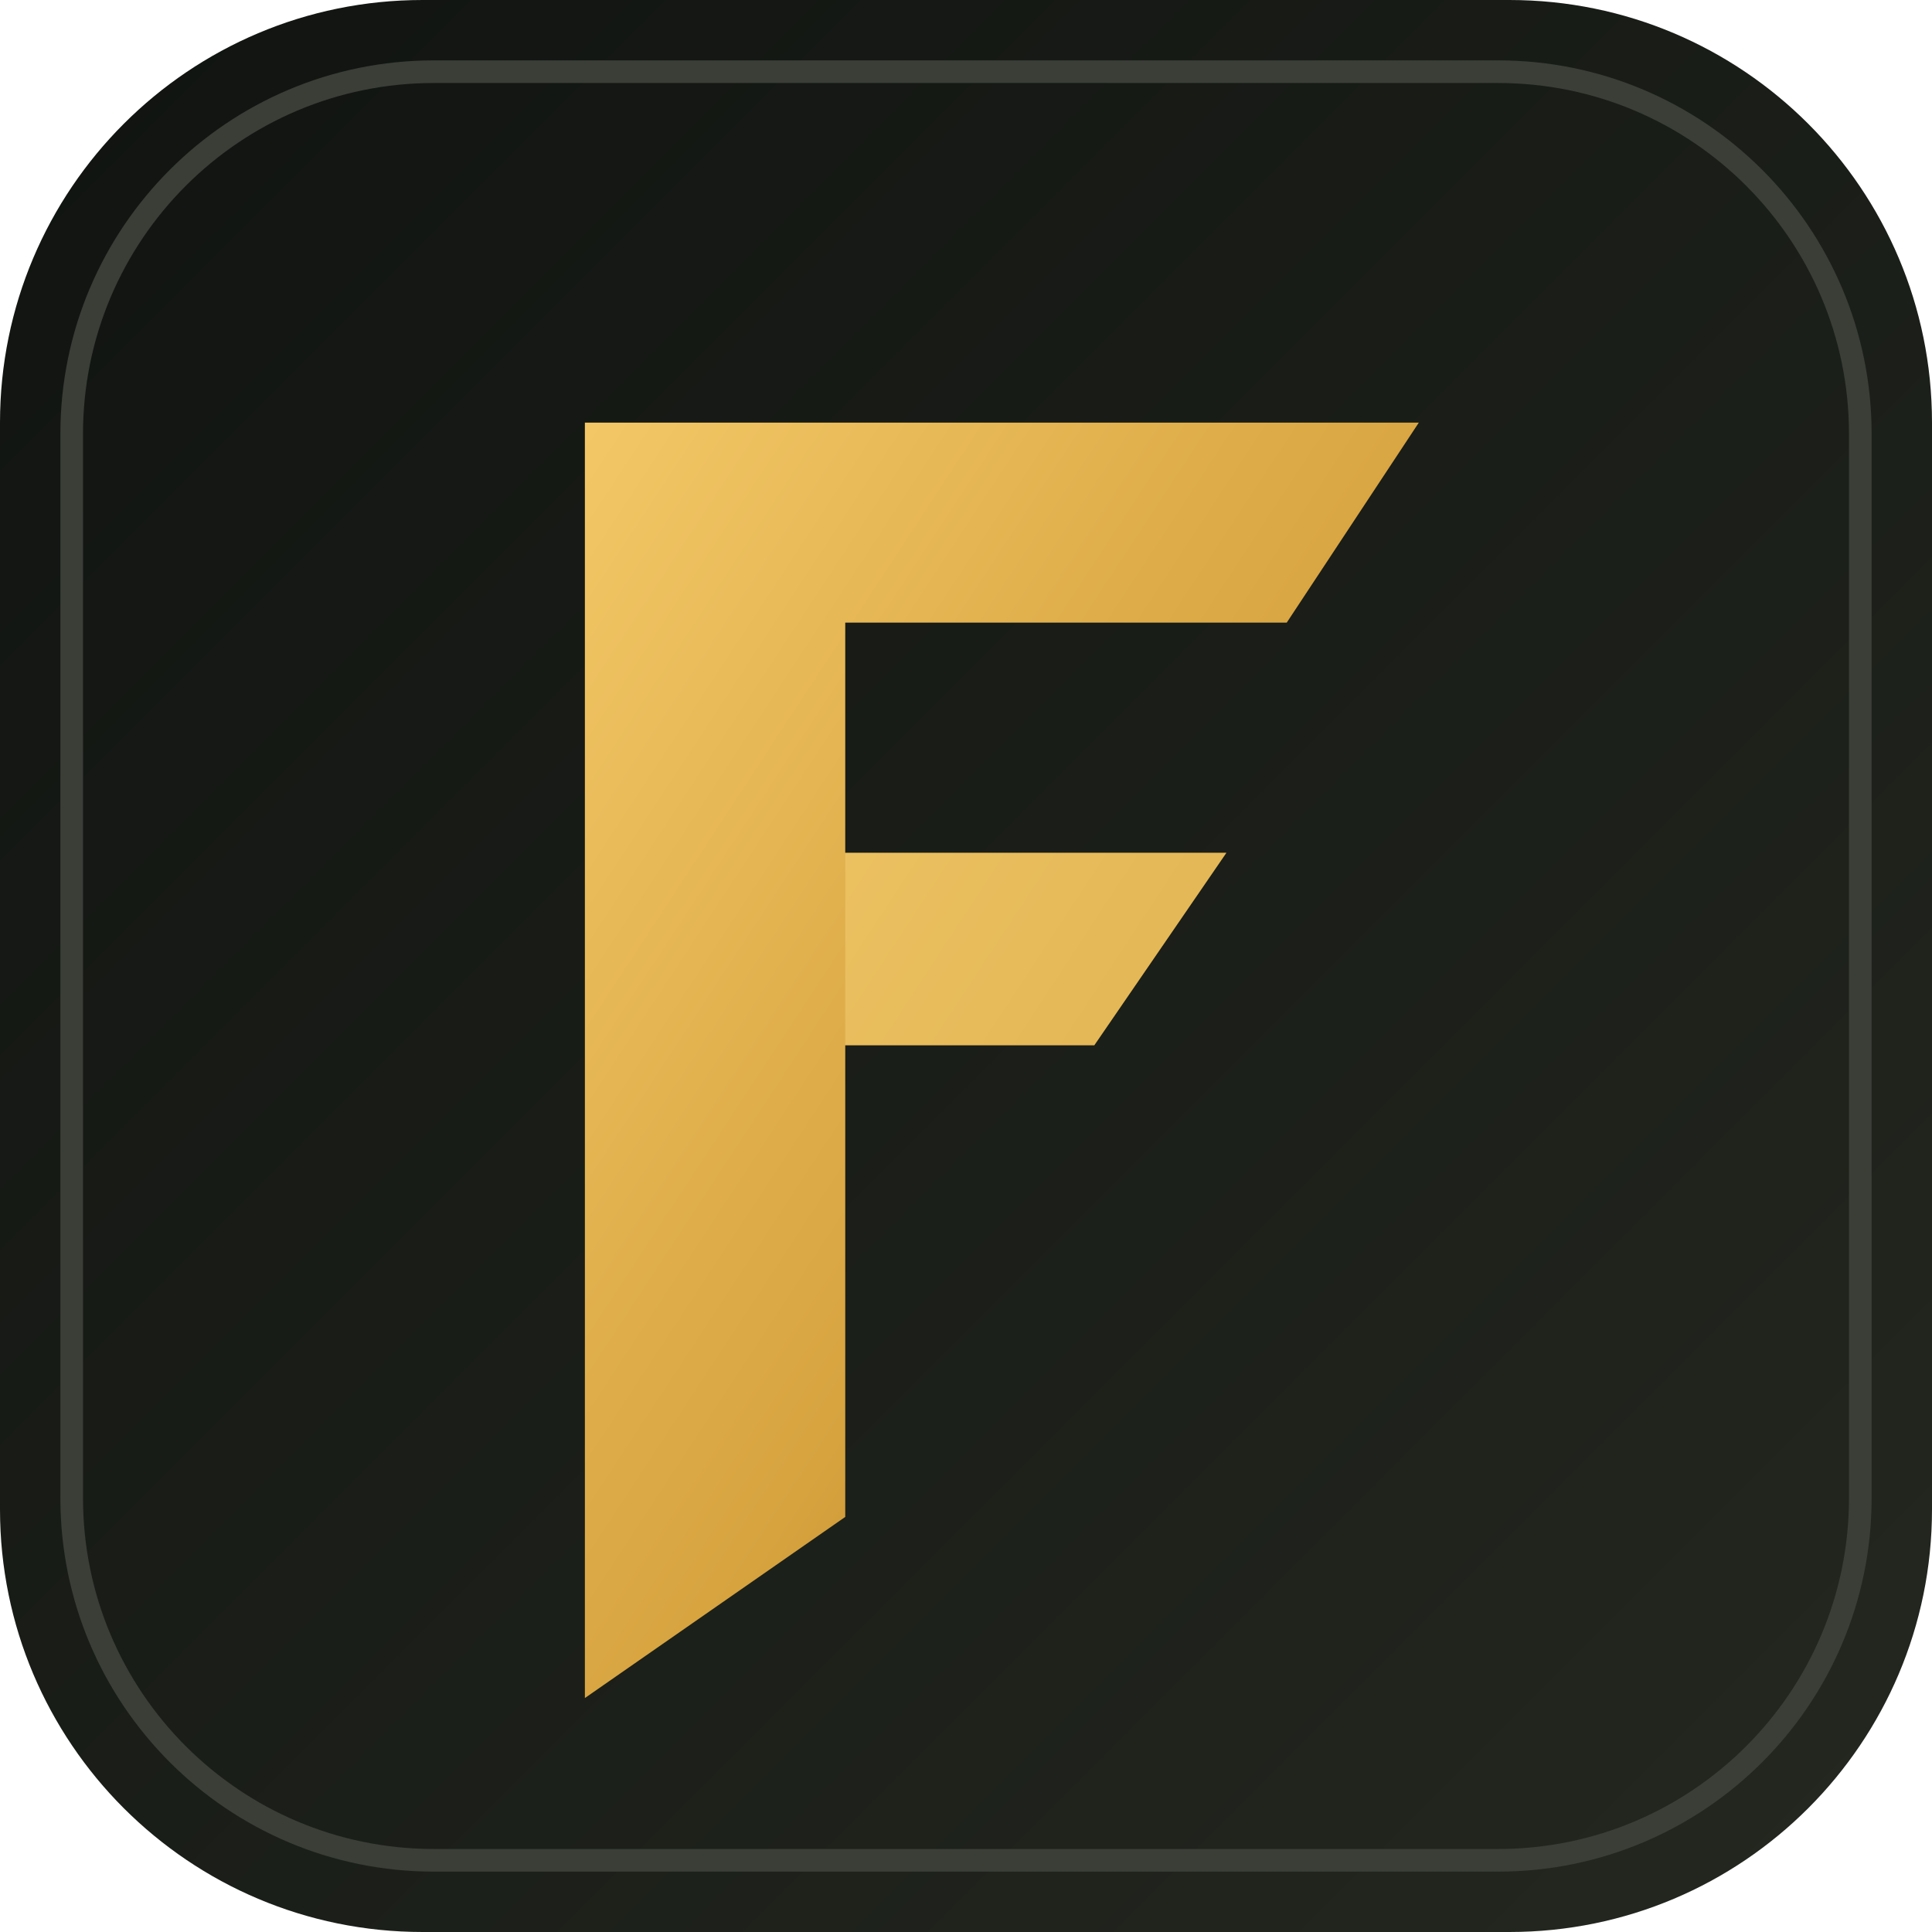
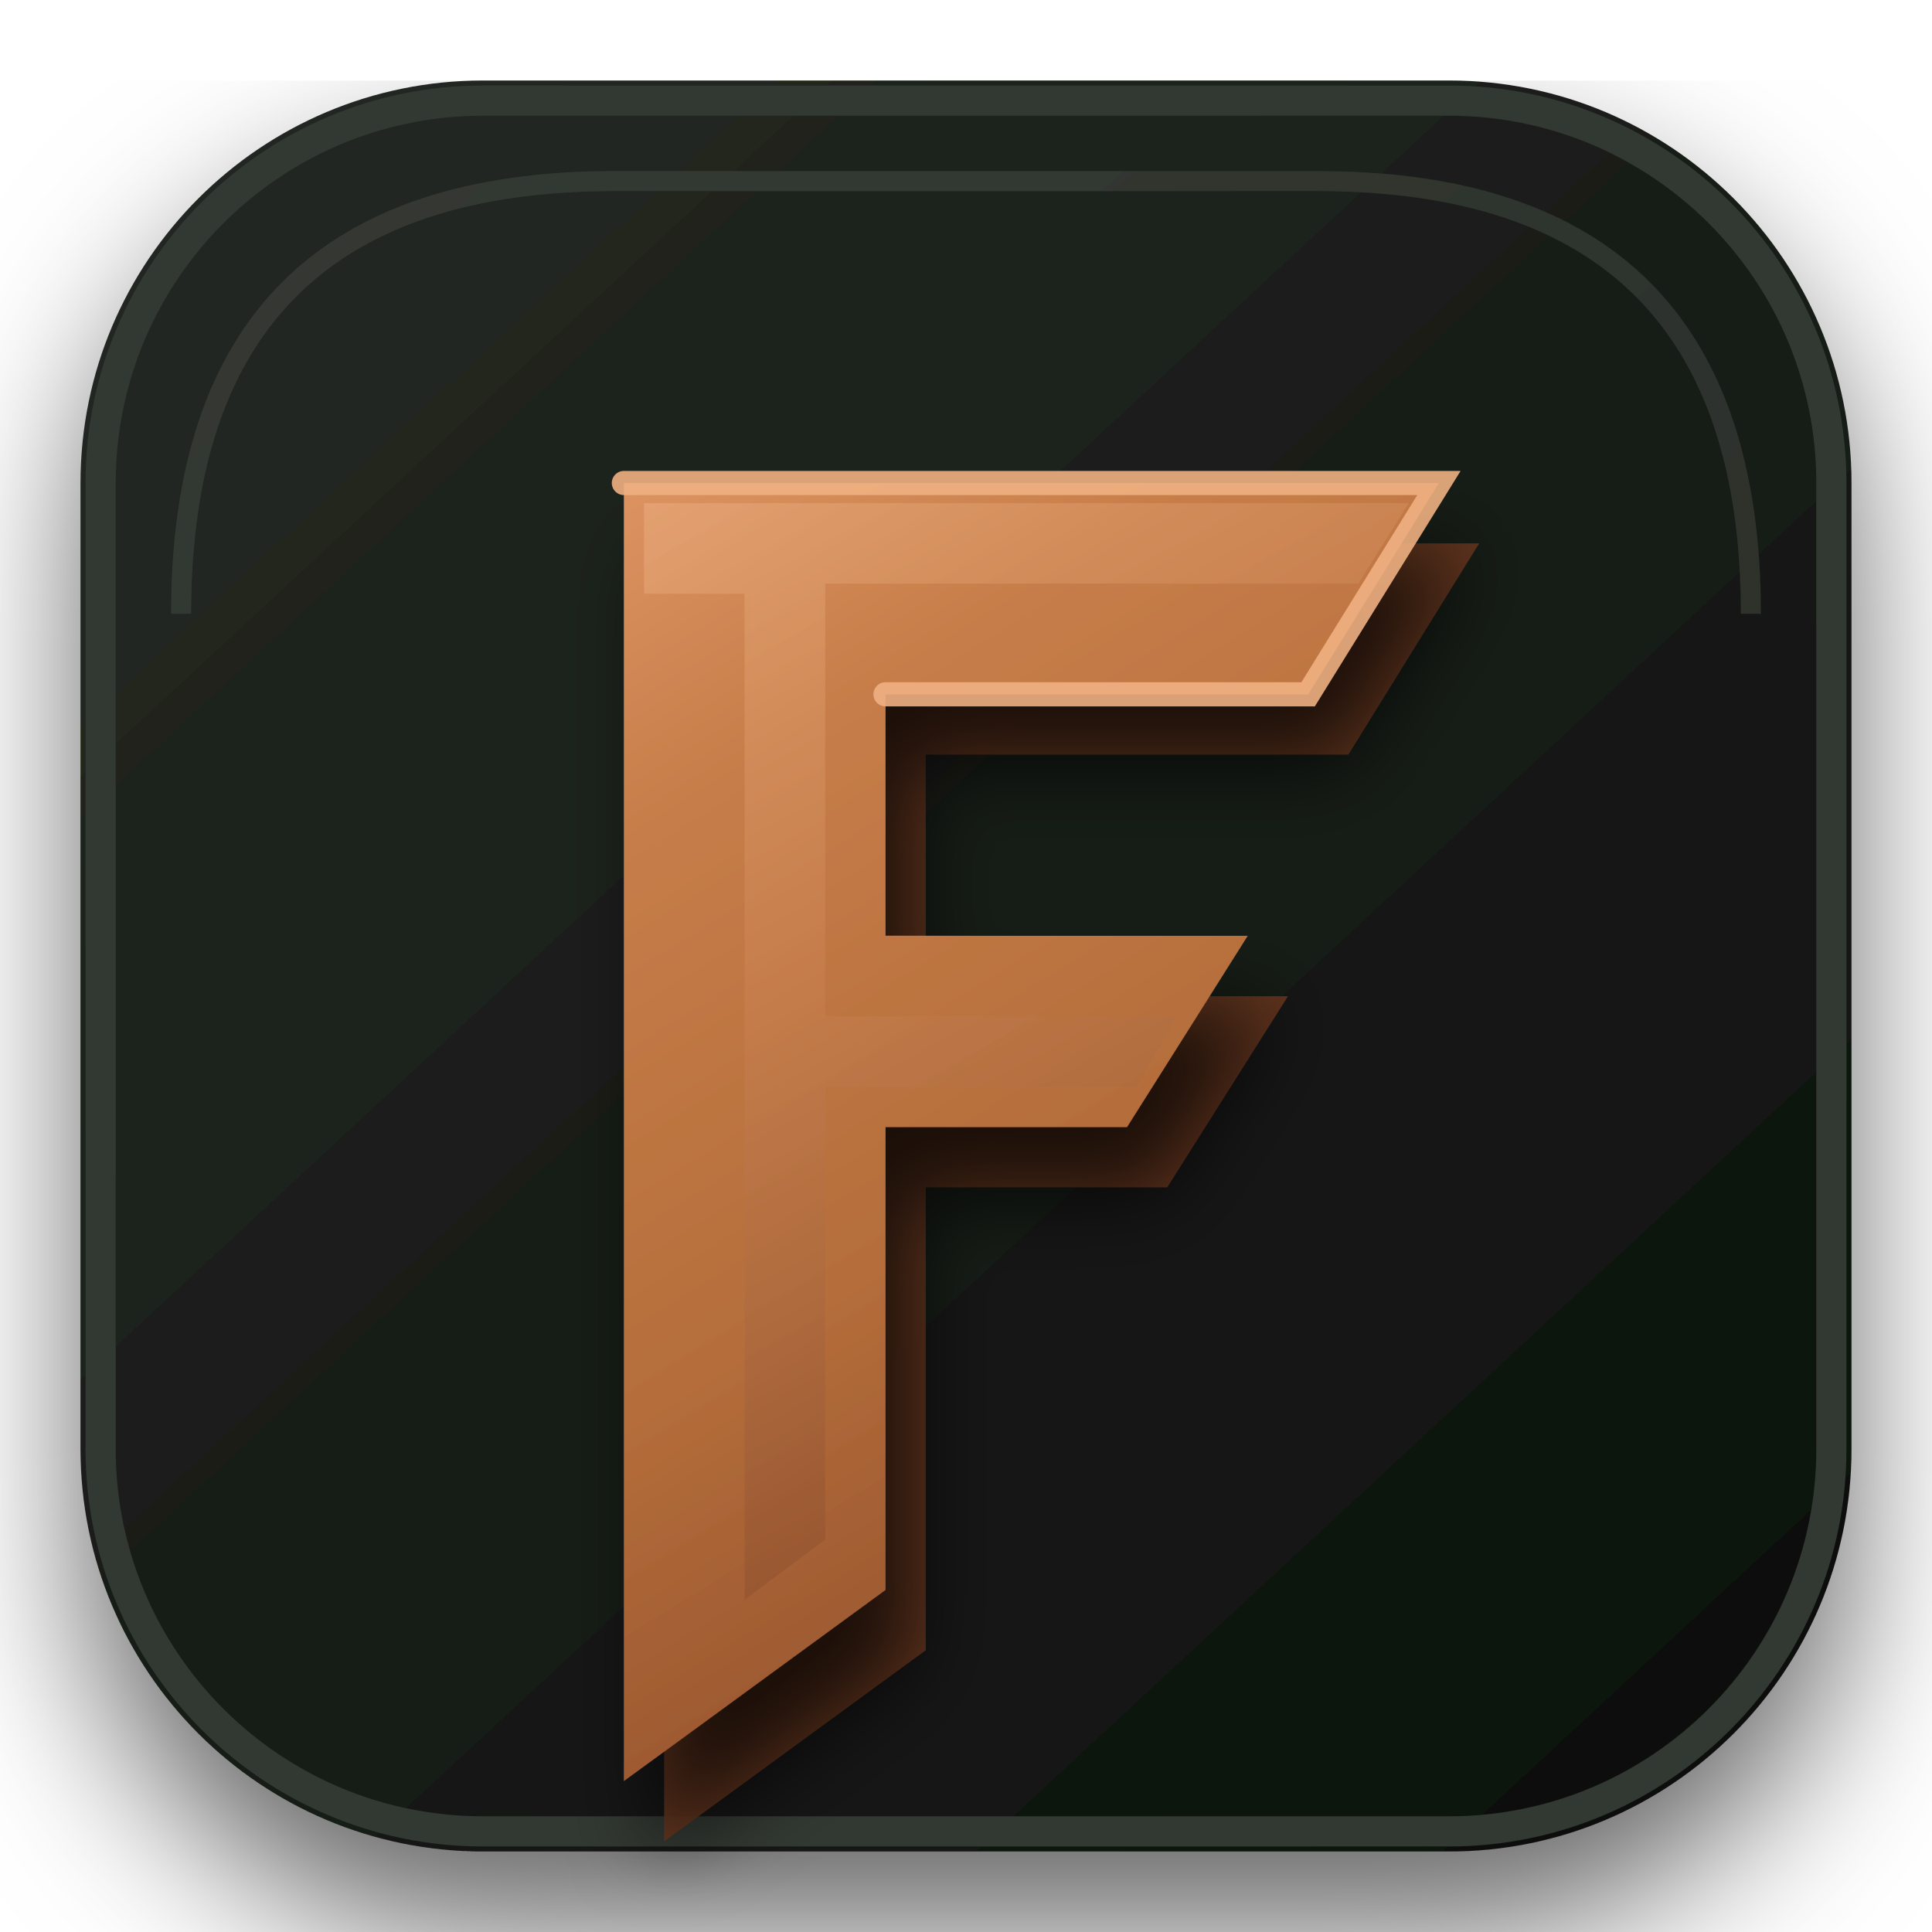
- <svg xmlns="http://www.w3.org/2000/svg" viewBox="0 0 512 512">
+ <svg xmlns="http://www.w3.org/2000/svg" viewBox="0 0 192 192">
  <defs>
-     <linearGradient id="bg" x1="0" y1="0" x2="1" y2="1">
-       <stop stop-color="#101310" />
-       <stop offset="1" stop-color="#242820" />
+     <linearGradient id="bg" x1="18" y1="14" x2="170" y2="178" gradientUnits="userSpaceOnUse">
+       <stop stop-color="#242923" />
+       <stop offset="0.55" stop-color="#171b17" />
+       <stop offset="1" stop-color="#0d100d" />
    </linearGradient>
-     <linearGradient id="gold" x1="0" y1="0" x2="1" y2="1">
-       <stop stop-color="#f3c766" />
-       <stop offset=".55" stop-color="#d6a33f" />
-       <stop offset="1" stop-color="#a96f18" />
+     <linearGradient id="orange" x1="58" y1="40" x2="132" y2="160" gradientUnits="userSpaceOnUse">
+       <stop stop-color="#E39A68" />
+       <stop offset="0.28" stop-color="#C77D49" />
+       <stop offset="0.62" stop-color="#B56E3B" />
+       <stop offset="1" stop-color="#8E4B2A" />
    </linearGradient>
+     <linearGradient id="edge" x1="68" y1="42" x2="126" y2="150" gradientUnits="userSpaceOnUse">
+       <stop stop-color="#F1B487" />
+       <stop offset="0.45" stop-color="#C98252" />
+       <stop offset="1" stop-color="#7A3F24" />
+     </linearGradient>
+     <filter id="panelShadow" x="-30%" y="-30%" width="160%" height="170%">
+       <feDropShadow dx="0" dy="8" stdDeviation="8" flood-color="#000" flood-opacity="0.6" />
+     </filter>
+     <filter id="fShadow" x="-40%" y="-30%" width="190%" height="190%">
+       <feDropShadow dx="3" dy="7" stdDeviation="4" flood-color="#000" flood-opacity="0.72" />
+     </filter>
  </defs>
-   <rect width="512" height="512" rx="112" fill="url(#bg)" />
-   <rect x="19" y="19" width="474" height="474" rx="96" fill="none" stroke="#3a3e37" stroke-width="6" />
-   <path d="M155 112h221l-35 53H224v61h101l-35 51H224v125l-69 48V112z" fill="url(#gold)" />
-   <path d="M224 226h101l-35 51H224z" fill="#f7d477" opacity=".42" />
+   <g filter="url(#panelShadow)">
+     <rect x="8" y="8" width="176" height="176" rx="40" fill="url(#bg)" />
+     <rect x="10" y="10" width="172" height="172" rx="38" fill="none" stroke="#323831" stroke-width="3" />
+     <path d="M18 61Q18 18 61 18H131Q174 18 174 61" fill="none" stroke="#495048" stroke-width="2" opacity=".45" />
+   </g>
+   <path d="M62 48h81l-13 21H88v24h36l-12 19H88v46l-26 19V48z" fill="#69371F" opacity=".9" transform="translate(4 6)" />
+   <path d="M62 48h81l-13 21H88v24h36l-12 19H88v46l-26 19V48z" fill="url(#orange)" filter="url(#fShadow)" />
+   <path d="M64 50h76l-5 8H82v43h35l-4 7H82v45l-8 6V59H64z" fill="url(#edge)" opacity=".5" />
+   <path d="M62 48h81l-13 21H88" fill="none" stroke="#F0B082" stroke-width="2.4" stroke-linecap="round" opacity=".9" />
</svg>
